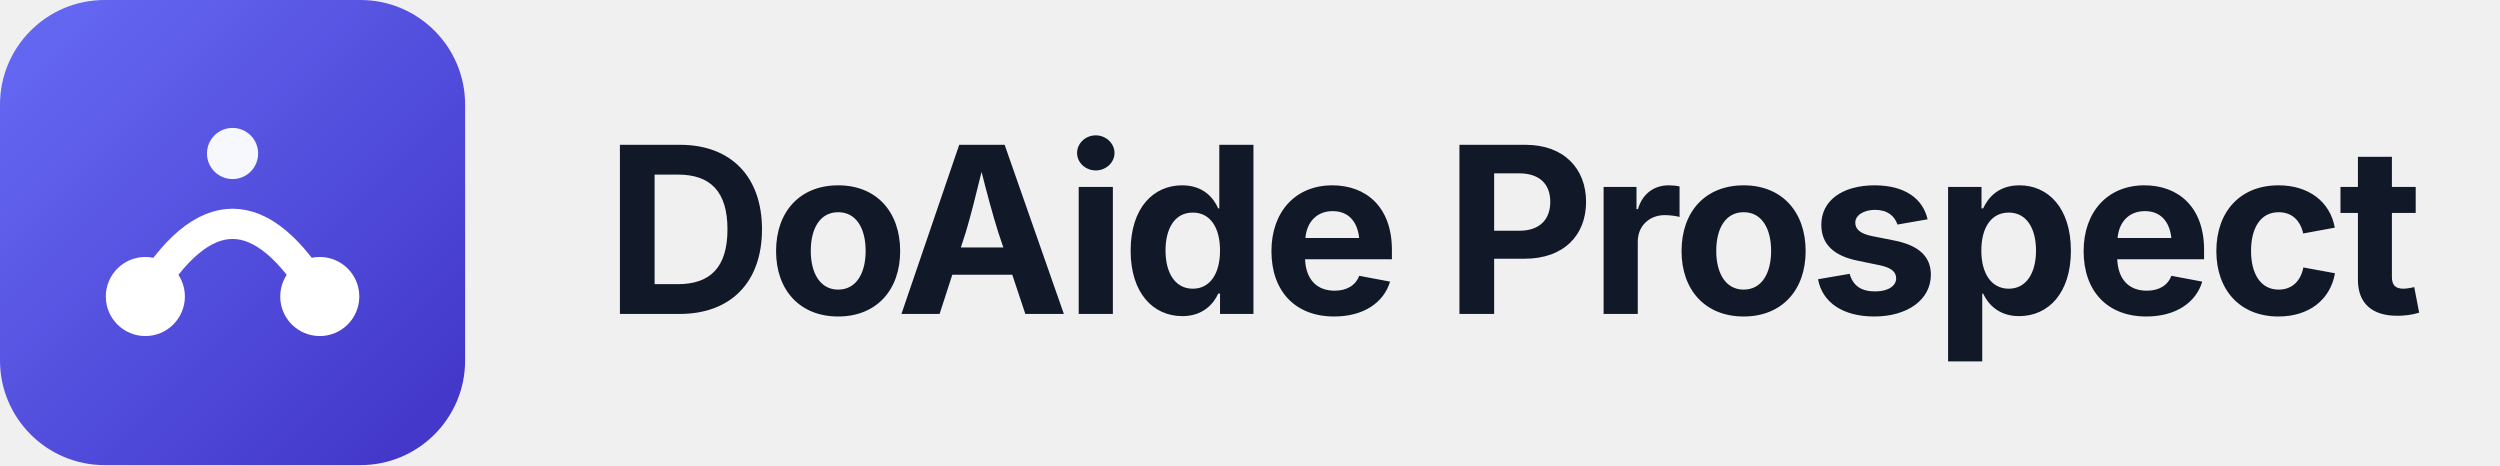
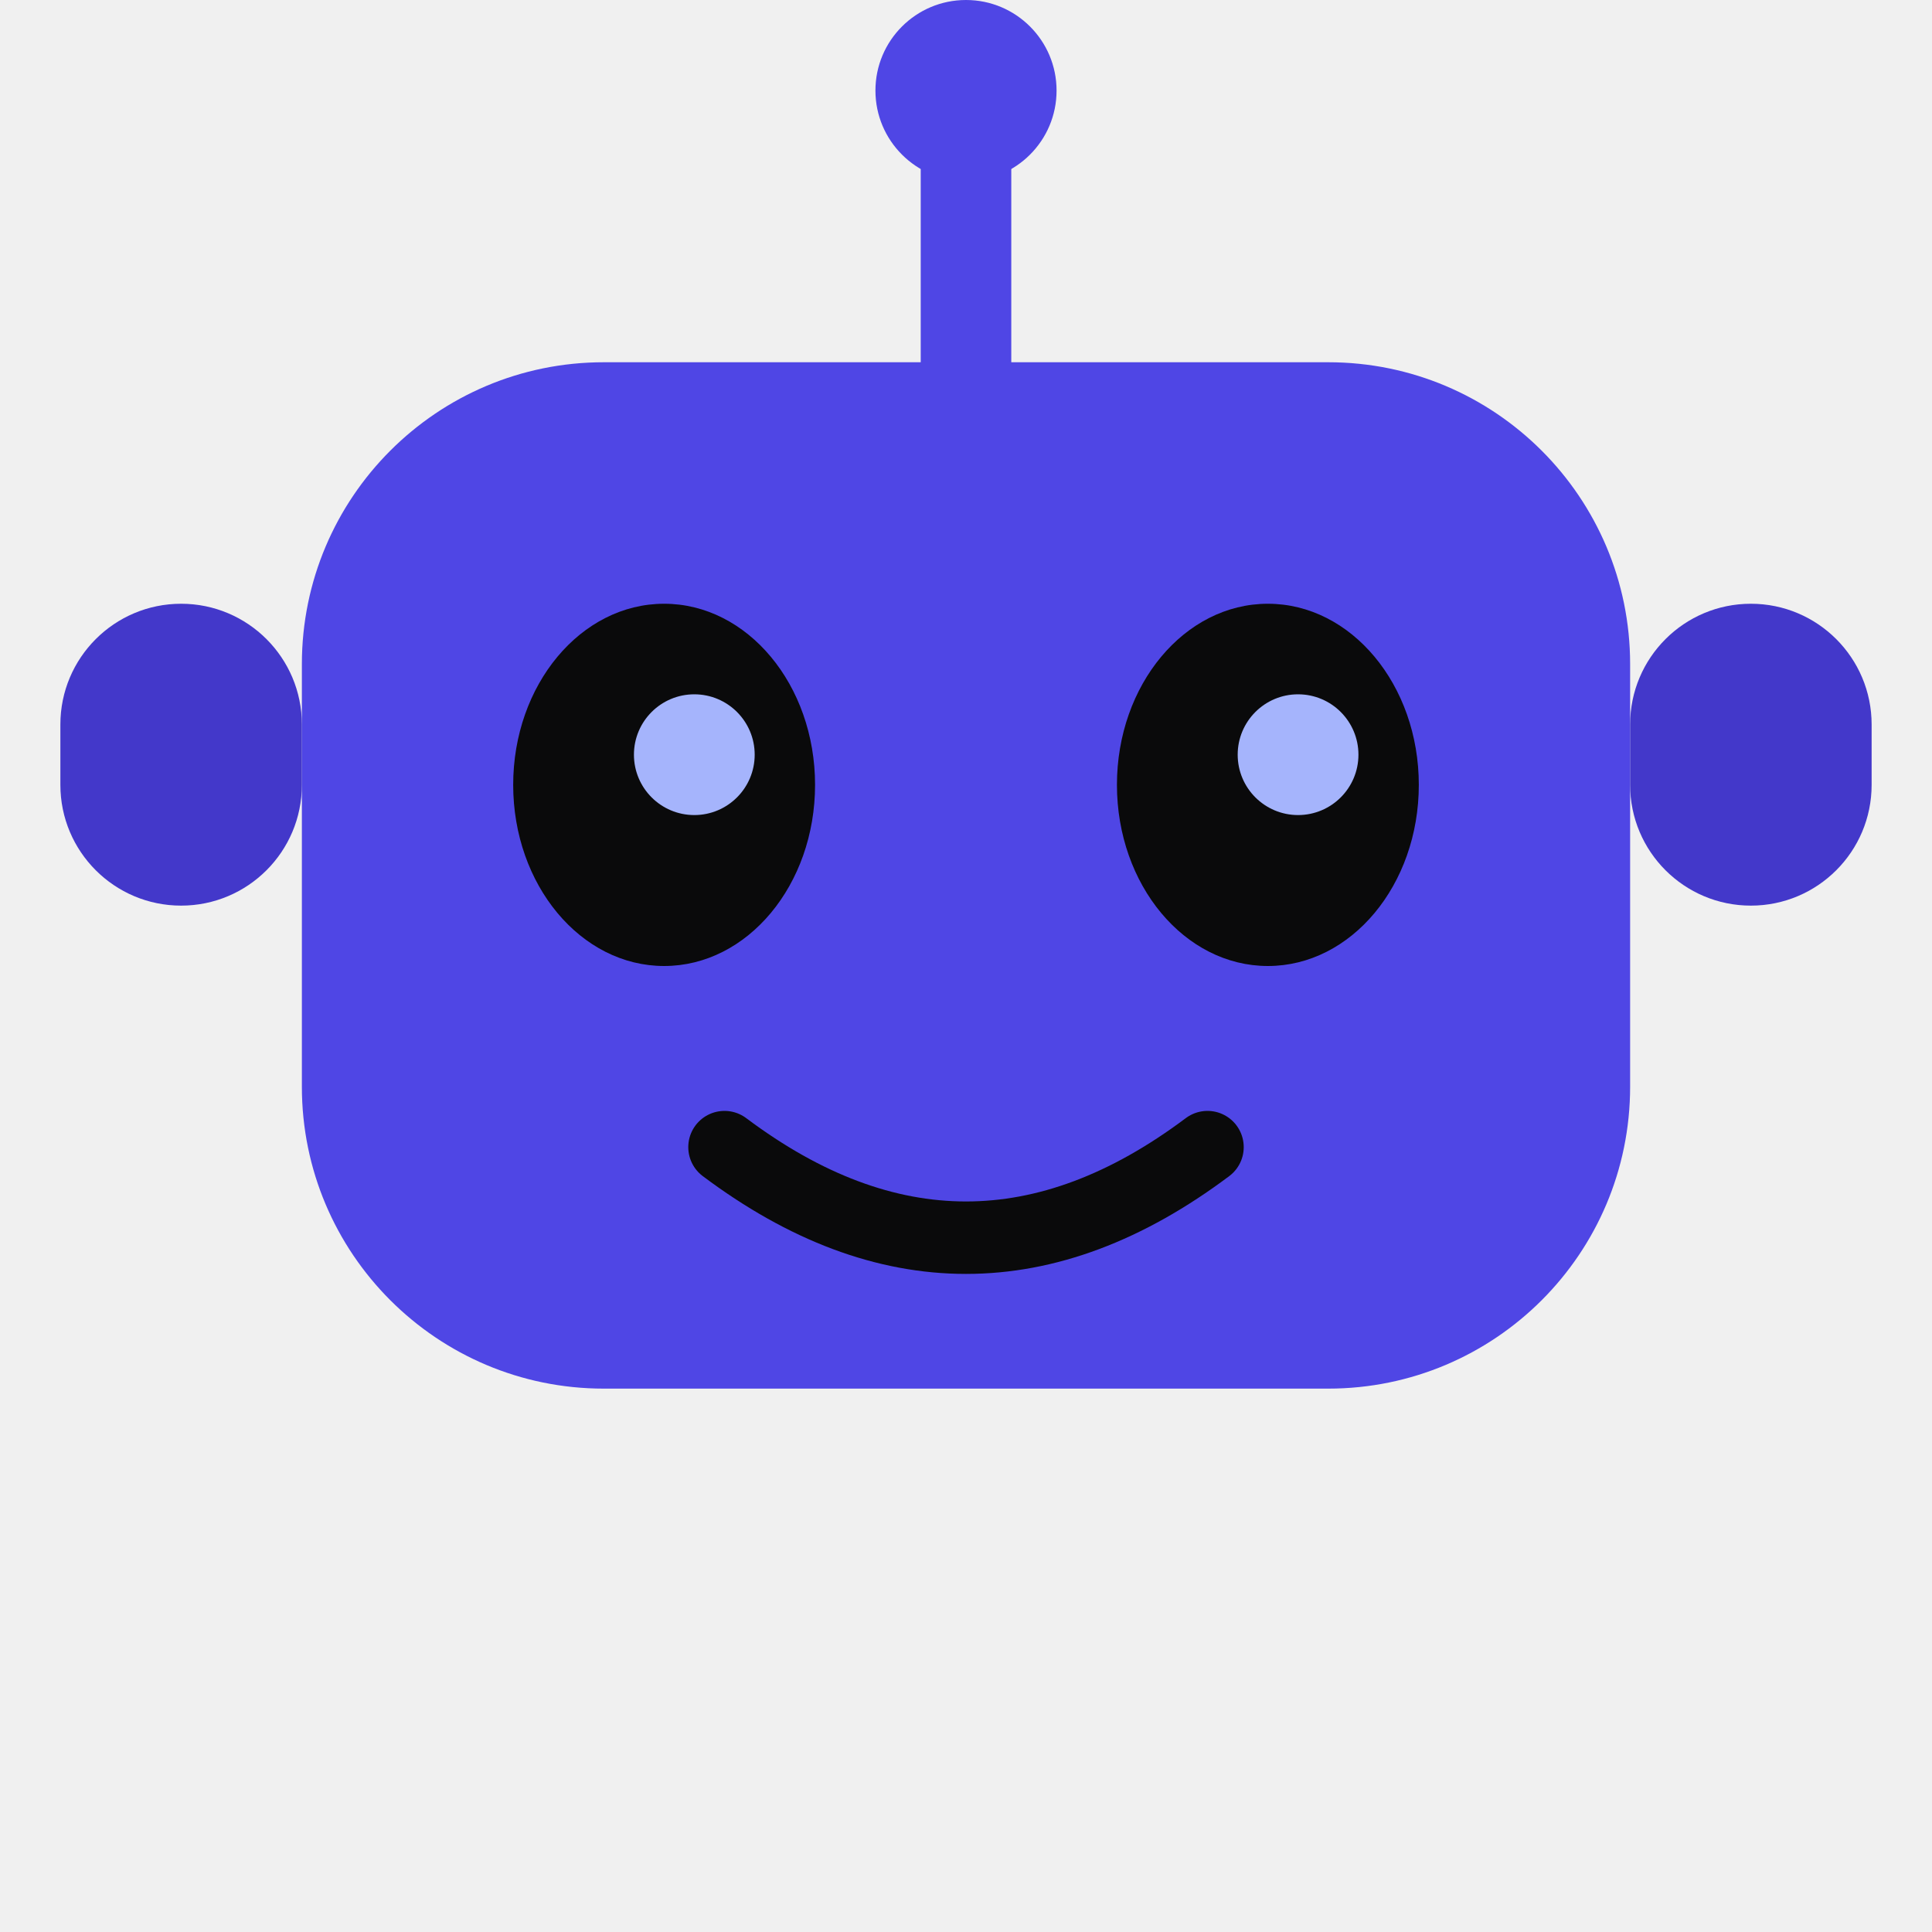
- <svg xmlns="http://www.w3.org/2000/svg" width="215" height="40" viewBox="0 0 215 40" fill="none">
-   <defs>
-     <linearGradient id="landline-grad" x1="4" y1="4" x2="36" y2="36" gradientUnits="userSpaceOnUse">
-       <stop stop-color="#6366F1" />
-       <stop offset="1" stop-color="#4338CA" />
-     </linearGradient>
-   </defs>
-   <rect width="40" height="40" rx="9" fill="url(#landline-grad)" />
-   <path d="M12.5 25.5 Q20 13 27.5 25.5" stroke="#fff" stroke-width="2.6" stroke-linecap="round" fill="none" />
-   <circle cx="12.5" cy="25.5" r="3.4" fill="#fff" />
-   <circle cx="27.5" cy="25.5" r="3.4" fill="#fff" />
-   <circle cx="20" cy="13.2" r="2.2" fill="#fff" fill-opacity="0.95" />
-   <text x="52" y="27" font-family="Inter, -apple-system, system-ui, sans-serif" font-weight="700" font-size="20" letter-spacing="-0.5" fill="#111827">DoAide Prospect</text>
+ <svg xmlns="http://www.w3.org/2000/svg" viewBox="0 0 32 32" width="32" height="32">
+   <line x1="16" y1="6" x2="16" y2="2" stroke="#4F46E5" stroke-width="1.5" stroke-linecap="round" />
+   <circle cx="16" cy="1.5" r="1.5" fill="#4F46E5" />
+   <rect x="5" y="6" width="22" height="17" rx="5" fill="#4F46E5" />
+   <ellipse cx="11" cy="13" rx="2.5" ry="3" fill="#0A0A0B" />
+   <ellipse cx="21" cy="13" rx="2.5" ry="3" fill="#0A0A0B" />
+   <circle cx="11.5" cy="12.5" r="1" fill="#A5B4FC" />
+   <circle cx="21.5" cy="12.5" r="1" fill="#A5B4FC" />
+   <path d="M12 19Q16 22 20 19" stroke="#0A0A0B" stroke-width="1.2" fill="none" stroke-linecap="round" />
+   <rect x="1" y="10" width="4" height="5" rx="2" fill="#4338CA" />
+   <rect x="27" y="10" width="4" height="5" rx="2" fill="#4338CA" />
</svg>
